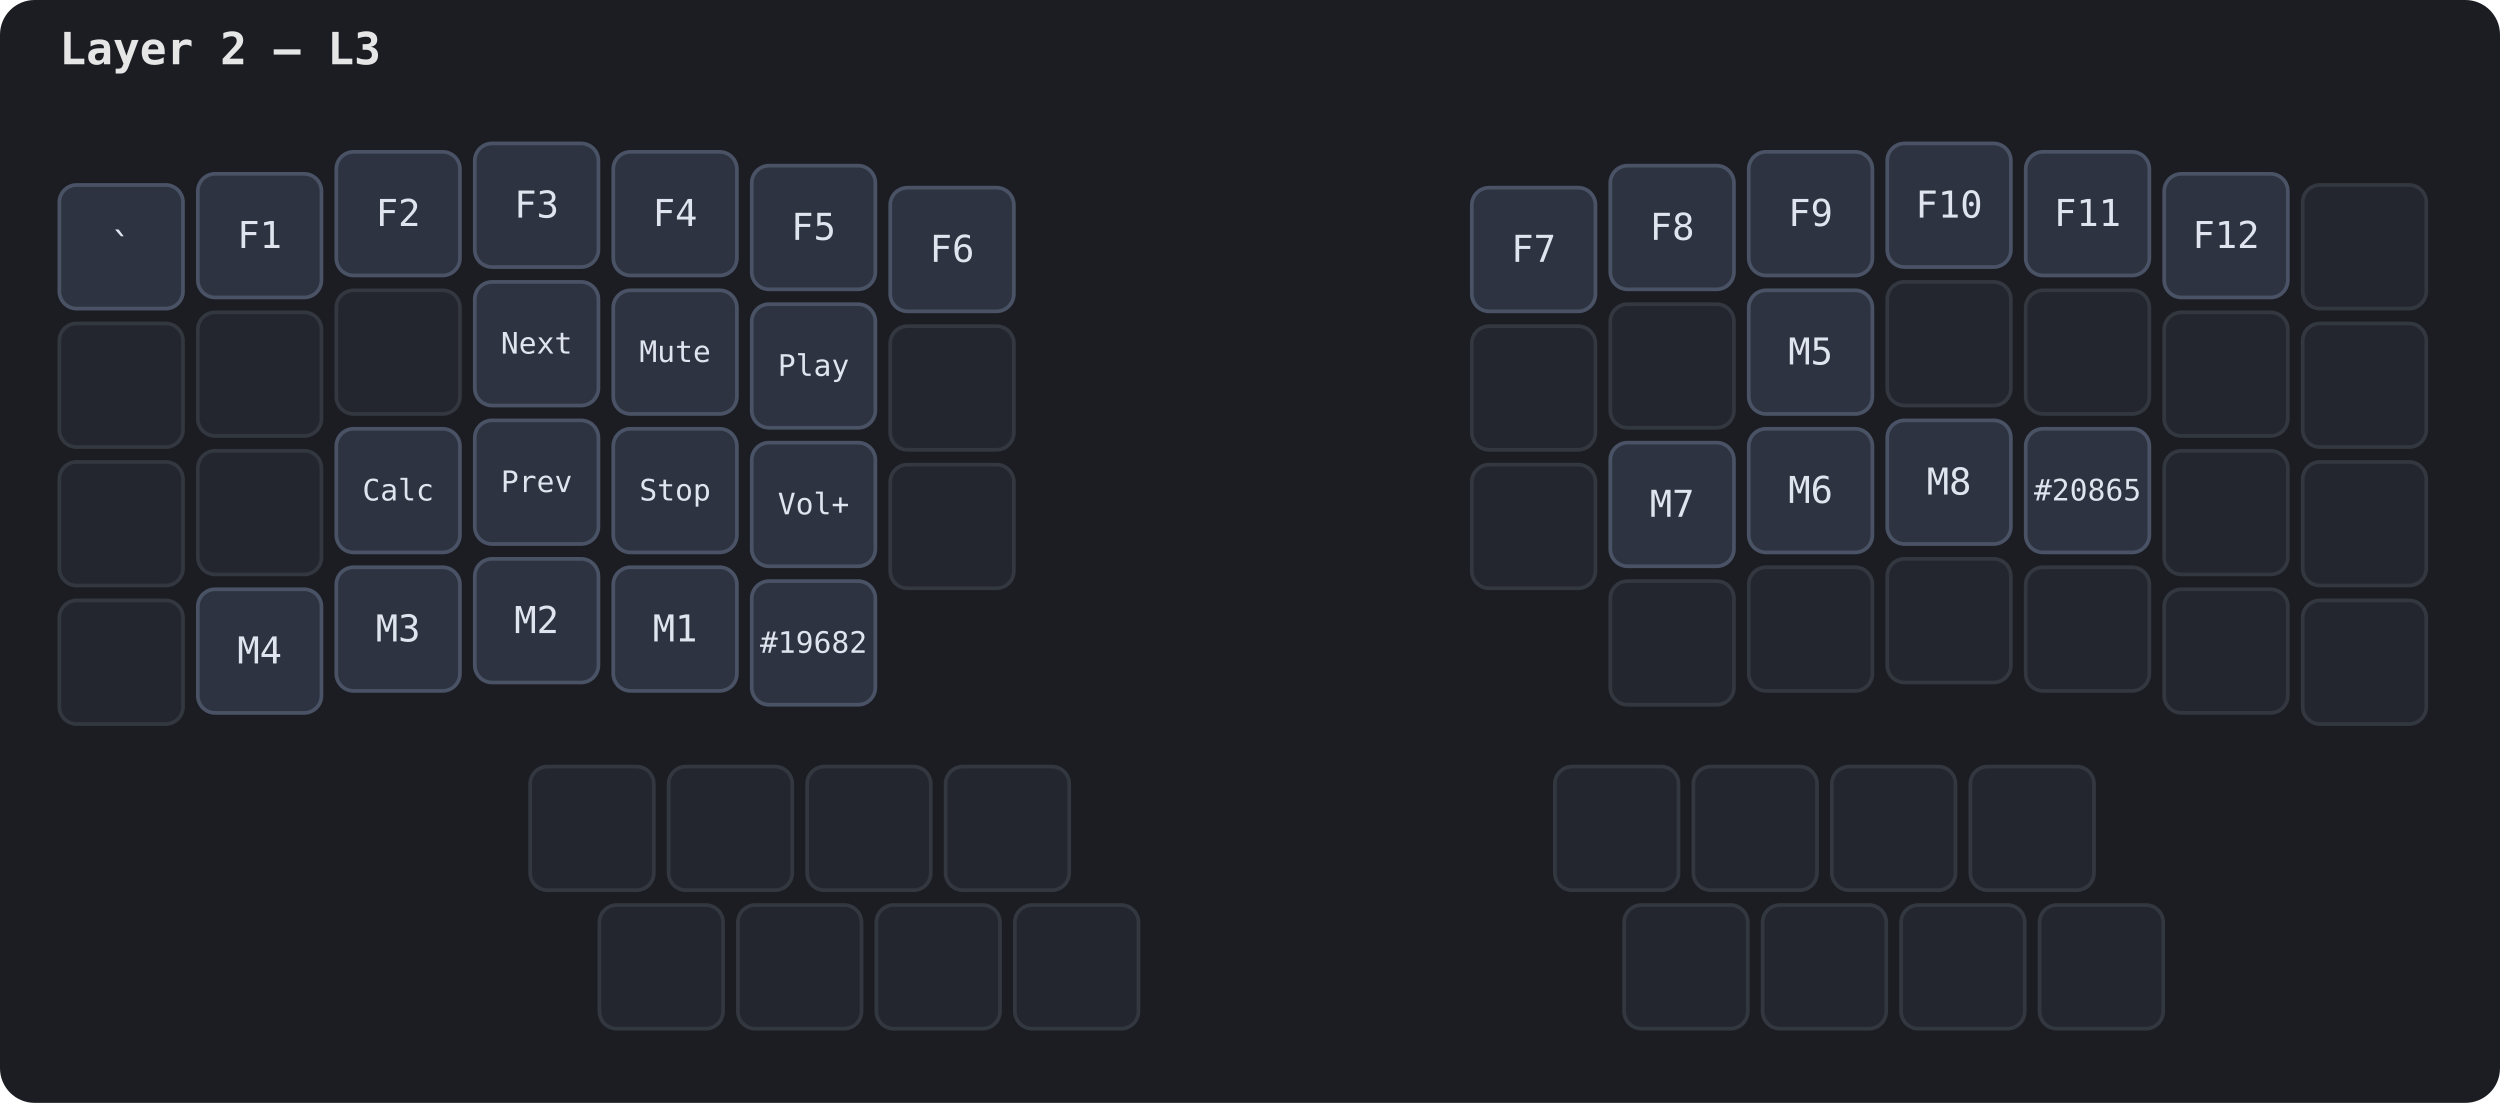
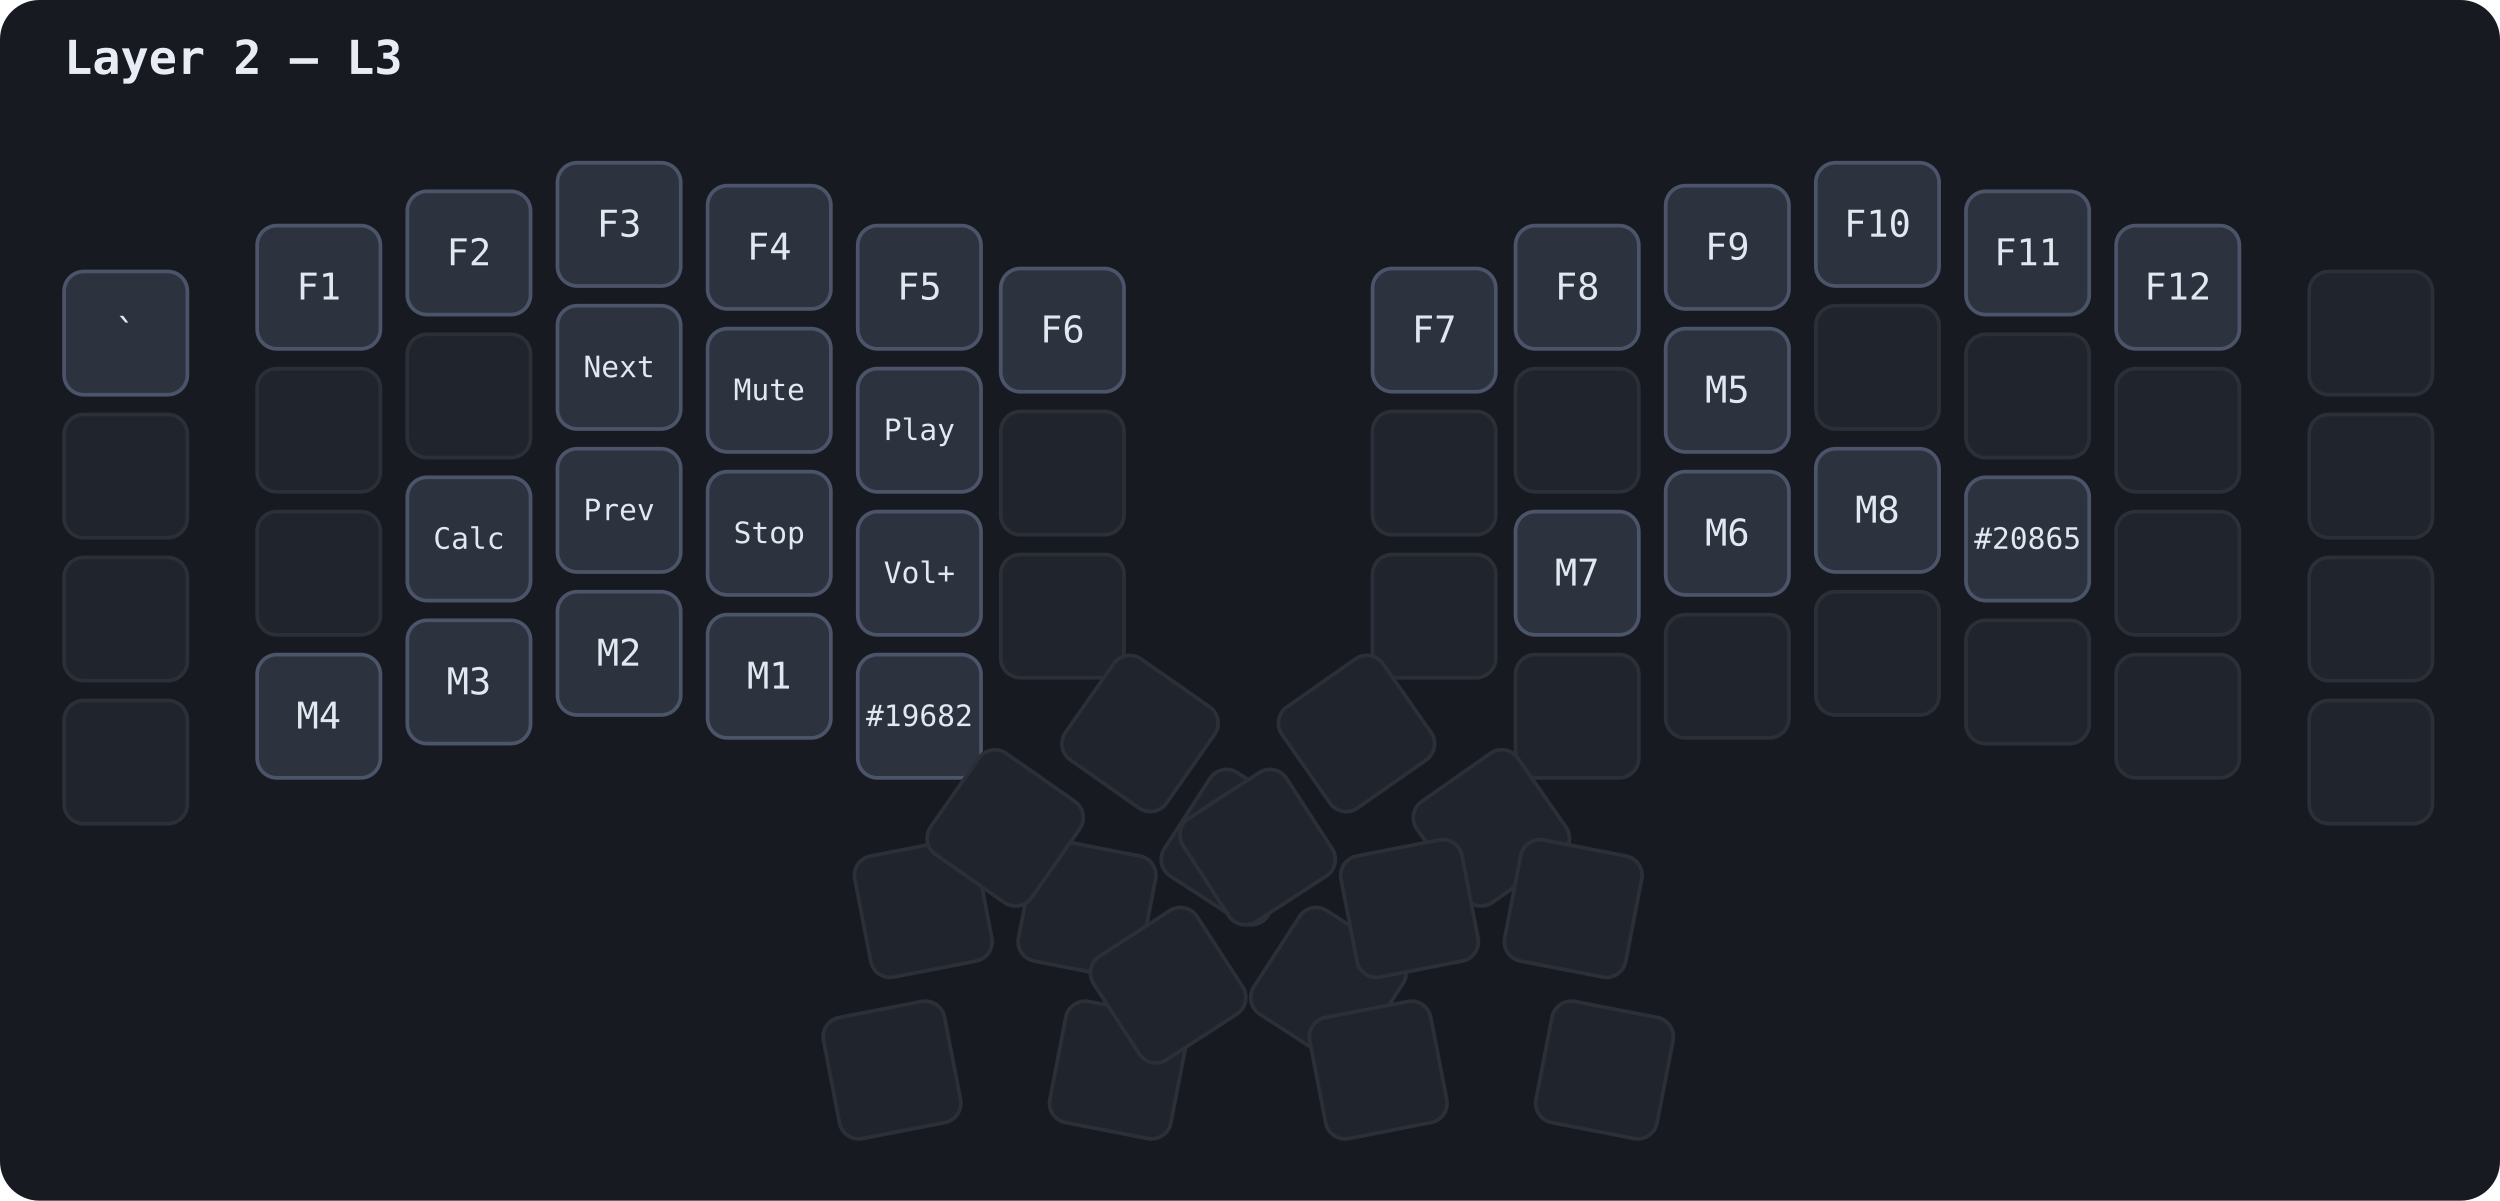
- <svg xmlns="http://www.w3.org/2000/svg" width="1011" height="446" viewBox="0 0 1011 446" font-family="ui-monospace,Menlo,monospace">
-   <rect width="1011" height="446" rx="14" fill="#1b1d23" />
-   <text x="24" y="26" fill="#e6e6e6" font-size="18" font-weight="700">Layer 2 — L3</text>
-   <rect x="24.0" y="74.8" width="50" height="50" rx="7" fill="#2d3340" stroke="#4a5265" stroke-width="1.5" />
-   <text x="49.0" y="104.8" text-anchor="middle" fill="#dfe4ee" font-size="15">`</text>
-   <rect x="80.0" y="70.3" width="50" height="50" rx="7" fill="#2d3340" stroke="#4a5265" stroke-width="1.5" />
-   <text x="105.0" y="100.3" text-anchor="middle" fill="#dfe4ee" font-size="15">F1</text>
-   <rect x="136.0" y="61.4" width="50" height="50" rx="7" fill="#2d3340" stroke="#4a5265" stroke-width="1.5" />
-   <text x="161.0" y="91.4" text-anchor="middle" fill="#dfe4ee" font-size="15">F2</text>
-   <rect x="192.0" y="58.0" width="50" height="50" rx="7" fill="#2d3340" stroke="#4a5265" stroke-width="1.5" />
-   <text x="217.0" y="88.0" text-anchor="middle" fill="#dfe4ee" font-size="15">F3</text>
-   <rect x="248.0" y="61.4" width="50" height="50" rx="7" fill="#2d3340" stroke="#4a5265" stroke-width="1.5" />
-   <text x="273.0" y="91.4" text-anchor="middle" fill="#dfe4ee" font-size="15">F4</text>
-   <rect x="304.0" y="67.0" width="50" height="50" rx="7" fill="#2d3340" stroke="#4a5265" stroke-width="1.5" />
-   <text x="329.0" y="97.0" text-anchor="middle" fill="#dfe4ee" font-size="15">F5</text>
-   <rect x="360.0" y="75.9" width="50" height="50" rx="7" fill="#2d3340" stroke="#4a5265" stroke-width="1.5" />
-   <text x="385.0" y="105.9" text-anchor="middle" fill="#dfe4ee" font-size="15">F6</text>
-   <rect x="595.2" y="75.9" width="50" height="50" rx="7" fill="#2d3340" stroke="#4a5265" stroke-width="1.5" />
-   <text x="620.2" y="105.9" text-anchor="middle" fill="#dfe4ee" font-size="15">F7</text>
-   <rect x="651.2" y="67.0" width="50" height="50" rx="7" fill="#2d3340" stroke="#4a5265" stroke-width="1.5" />
-   <text x="676.2" y="97.0" text-anchor="middle" fill="#dfe4ee" font-size="15">F8</text>
-   <rect x="707.2" y="61.4" width="50" height="50" rx="7" fill="#2d3340" stroke="#4a5265" stroke-width="1.5" />
-   <text x="732.2" y="91.4" text-anchor="middle" fill="#dfe4ee" font-size="15">F9</text>
-   <rect x="763.2" y="58.0" width="50" height="50" rx="7" fill="#2d3340" stroke="#4a5265" stroke-width="1.5" />
-   <text x="788.2" y="88.0" text-anchor="middle" fill="#dfe4ee" font-size="15">F10</text>
-   <rect x="819.2" y="61.4" width="50" height="50" rx="7" fill="#2d3340" stroke="#4a5265" stroke-width="1.5" />
-   <text x="844.2" y="91.4" text-anchor="middle" fill="#dfe4ee" font-size="15">F11</text>
-   <rect x="875.2" y="70.3" width="50" height="50" rx="7" fill="#2d3340" stroke="#4a5265" stroke-width="1.5" />
-   <text x="900.2" y="100.3" text-anchor="middle" fill="#dfe4ee" font-size="15">F12</text>
-   <rect x="931.2" y="74.8" width="50" height="50" rx="7" fill="#23262e" stroke="#33373f" stroke-width="1.5" />
-   <rect x="24.0" y="130.8" width="50" height="50" rx="7" fill="#23262e" stroke="#33373f" stroke-width="1.5" />
-   <rect x="80.0" y="126.3" width="50" height="50" rx="7" fill="#23262e" stroke="#33373f" stroke-width="1.5" />
-   <rect x="136.0" y="117.4" width="50" height="50" rx="7" fill="#23262e" stroke="#33373f" stroke-width="1.5" />
-   <rect x="192.0" y="114.0" width="50" height="50" rx="7" fill="#2d3340" stroke="#4a5265" stroke-width="1.5" />
-   <text x="217.0" y="143.0" text-anchor="middle" fill="#dfe4ee" font-size="12">Next</text>
-   <rect x="248.0" y="117.4" width="50" height="50" rx="7" fill="#2d3340" stroke="#4a5265" stroke-width="1.5" />
-   <text x="273.0" y="146.4" text-anchor="middle" fill="#dfe4ee" font-size="12">Mute</text>
-   <rect x="304.0" y="123.0" width="50" height="50" rx="7" fill="#2d3340" stroke="#4a5265" stroke-width="1.5" />
-   <text x="329.0" y="152.0" text-anchor="middle" fill="#dfe4ee" font-size="12">Play</text>
-   <rect x="360.0" y="131.9" width="50" height="50" rx="7" fill="#23262e" stroke="#33373f" stroke-width="1.5" />
-   <rect x="595.2" y="131.9" width="50" height="50" rx="7" fill="#23262e" stroke="#33373f" stroke-width="1.5" />
-   <rect x="651.2" y="123.0" width="50" height="50" rx="7" fill="#23262e" stroke="#33373f" stroke-width="1.5" />
-   <rect x="707.2" y="117.4" width="50" height="50" rx="7" fill="#2d3340" stroke="#4a5265" stroke-width="1.5" />
-   <text x="732.2" y="147.4" text-anchor="middle" fill="#dfe4ee" font-size="15">M5</text>
-   <rect x="763.2" y="114.0" width="50" height="50" rx="7" fill="#23262e" stroke="#33373f" stroke-width="1.5" />
-   <rect x="819.2" y="117.4" width="50" height="50" rx="7" fill="#23262e" stroke="#33373f" stroke-width="1.5" />
-   <rect x="875.2" y="126.3" width="50" height="50" rx="7" fill="#23262e" stroke="#33373f" stroke-width="1.5" />
-   <rect x="931.2" y="130.8" width="50" height="50" rx="7" fill="#23262e" stroke="#33373f" stroke-width="1.5" />
-   <rect x="24.0" y="186.8" width="50" height="50" rx="7" fill="#23262e" stroke="#33373f" stroke-width="1.5" />
-   <rect x="80.0" y="182.3" width="50" height="50" rx="7" fill="#23262e" stroke="#33373f" stroke-width="1.5" />
-   <rect x="136.0" y="173.4" width="50" height="50" rx="7" fill="#2d3340" stroke="#4a5265" stroke-width="1.5" />
-   <text x="161.0" y="202.4" text-anchor="middle" fill="#dfe4ee" font-size="12">Calc</text>
-   <rect x="192.0" y="170.0" width="50" height="50" rx="7" fill="#2d3340" stroke="#4a5265" stroke-width="1.5" />
-   <text x="217.0" y="199.0" text-anchor="middle" fill="#dfe4ee" font-size="12">Prev</text>
-   <rect x="248.0" y="173.4" width="50" height="50" rx="7" fill="#2d3340" stroke="#4a5265" stroke-width="1.5" />
-   <text x="273.0" y="202.4" text-anchor="middle" fill="#dfe4ee" font-size="12">Stop</text>
-   <rect x="304.0" y="179.0" width="50" height="50" rx="7" fill="#2d3340" stroke="#4a5265" stroke-width="1.5" />
-   <text x="329.0" y="208.0" text-anchor="middle" fill="#dfe4ee" font-size="12">Vol+</text>
-   <rect x="360.0" y="187.9" width="50" height="50" rx="7" fill="#23262e" stroke="#33373f" stroke-width="1.5" />
-   <rect x="595.2" y="187.9" width="50" height="50" rx="7" fill="#23262e" stroke="#33373f" stroke-width="1.5" />
-   <rect x="651.2" y="179.0" width="50" height="50" rx="7" fill="#2d3340" stroke="#4a5265" stroke-width="1.5" />
-   <text x="676.2" y="209.0" text-anchor="middle" fill="#dfe4ee" font-size="15">M7</text>
-   <rect x="707.2" y="173.4" width="50" height="50" rx="7" fill="#2d3340" stroke="#4a5265" stroke-width="1.5" />
-   <text x="732.2" y="203.4" text-anchor="middle" fill="#dfe4ee" font-size="15">M6</text>
-   <rect x="763.2" y="170.0" width="50" height="50" rx="7" fill="#2d3340" stroke="#4a5265" stroke-width="1.5" />
-   <text x="788.2" y="200.0" text-anchor="middle" fill="#dfe4ee" font-size="15">M8</text>
-   <rect x="819.2" y="173.4" width="50" height="50" rx="7" fill="#2d3340" stroke="#4a5265" stroke-width="1.5" />
-   <text x="844.2" y="202.4" text-anchor="middle" fill="#dfe4ee" font-size="12">#20865</text>
-   <rect x="875.2" y="182.3" width="50" height="50" rx="7" fill="#23262e" stroke="#33373f" stroke-width="1.5" />
-   <rect x="931.2" y="186.8" width="50" height="50" rx="7" fill="#23262e" stroke="#33373f" stroke-width="1.5" />
-   <rect x="24.0" y="242.8" width="50" height="50" rx="7" fill="#23262e" stroke="#33373f" stroke-width="1.5" />
-   <rect x="80.0" y="238.3" width="50" height="50" rx="7" fill="#2d3340" stroke="#4a5265" stroke-width="1.5" />
-   <text x="105.0" y="268.3" text-anchor="middle" fill="#dfe4ee" font-size="15">M4</text>
-   <rect x="136.0" y="229.4" width="50" height="50" rx="7" fill="#2d3340" stroke="#4a5265" stroke-width="1.5" />
-   <text x="161.0" y="259.4" text-anchor="middle" fill="#dfe4ee" font-size="15">M3</text>
-   <rect x="192.0" y="226.0" width="50" height="50" rx="7" fill="#2d3340" stroke="#4a5265" stroke-width="1.5" />
-   <text x="217.0" y="256.0" text-anchor="middle" fill="#dfe4ee" font-size="15">M2</text>
-   <rect x="248.0" y="229.4" width="50" height="50" rx="7" fill="#2d3340" stroke="#4a5265" stroke-width="1.5" />
-   <text x="273.0" y="259.4" text-anchor="middle" fill="#dfe4ee" font-size="15">M1</text>
-   <rect x="304.0" y="235.0" width="50" height="50" rx="7" fill="#2d3340" stroke="#4a5265" stroke-width="1.5" />
-   <text x="329.0" y="264.0" text-anchor="middle" fill="#dfe4ee" font-size="12">#19682</text>
-   <rect x="651.2" y="235.0" width="50" height="50" rx="7" fill="#23262e" stroke="#33373f" stroke-width="1.5" />
-   <rect x="707.2" y="229.4" width="50" height="50" rx="7" fill="#23262e" stroke="#33373f" stroke-width="1.5" />
-   <rect x="763.2" y="226.0" width="50" height="50" rx="7" fill="#23262e" stroke="#33373f" stroke-width="1.5" />
-   <rect x="819.2" y="229.4" width="50" height="50" rx="7" fill="#23262e" stroke="#33373f" stroke-width="1.5" />
-   <rect x="875.2" y="238.3" width="50" height="50" rx="7" fill="#23262e" stroke="#33373f" stroke-width="1.5" />
-   <rect x="931.2" y="242.8" width="50" height="50" rx="7" fill="#23262e" stroke="#33373f" stroke-width="1.5" />
-   <rect x="214.4" y="310.0" width="50" height="50" rx="7" fill="#23262e" stroke="#33373f" stroke-width="1.5" />
-   <rect x="270.4" y="310.0" width="50" height="50" rx="7" fill="#23262e" stroke="#33373f" stroke-width="1.5" />
-   <rect x="326.4" y="310.0" width="50" height="50" rx="7" fill="#23262e" stroke="#33373f" stroke-width="1.5" />
-   <rect x="382.4" y="310.0" width="50" height="50" rx="7" fill="#23262e" stroke="#33373f" stroke-width="1.5" />
-   <rect x="242.4" y="366.0" width="50" height="50" rx="7" fill="#23262e" stroke="#33373f" stroke-width="1.5" />
-   <rect x="298.4" y="366.0" width="50" height="50" rx="7" fill="#23262e" stroke="#33373f" stroke-width="1.5" />
-   <rect x="354.4" y="366.0" width="50" height="50" rx="7" fill="#23262e" stroke="#33373f" stroke-width="1.5" />
-   <rect x="410.4" y="366.0" width="50" height="50" rx="7" fill="#23262e" stroke="#33373f" stroke-width="1.5" />
-   <rect x="796.8" y="310.0" width="50" height="50" rx="7" fill="#23262e" stroke="#33373f" stroke-width="1.5" />
-   <rect x="740.8" y="310.0" width="50" height="50" rx="7" fill="#23262e" stroke="#33373f" stroke-width="1.5" />
-   <rect x="684.8" y="310.0" width="50" height="50" rx="7" fill="#23262e" stroke="#33373f" stroke-width="1.5" />
-   <rect x="628.8" y="310.0" width="50" height="50" rx="7" fill="#23262e" stroke="#33373f" stroke-width="1.5" />
-   <rect x="824.8" y="366.0" width="50" height="50" rx="7" fill="#23262e" stroke="#33373f" stroke-width="1.5" />
-   <rect x="768.8" y="366.0" width="50" height="50" rx="7" fill="#23262e" stroke="#33373f" stroke-width="1.5" />
-   <rect x="712.8" y="366.0" width="50" height="50" rx="7" fill="#23262e" stroke="#33373f" stroke-width="1.5" />
-   <rect x="656.8" y="366.0" width="50" height="50" rx="7" fill="#23262e" stroke="#33373f" stroke-width="1.5" />
+ <svg xmlns="http://www.w3.org/2000/svg" width="1014" height="487" viewBox="0 0 1014 487" font-family="ui-monospace,Menlo,monospace">
+   <rect width="1014" height="487" rx="16" fill="#171a20" />
+   <text x="26" y="30" fill="#e8ecf4" font-size="19" font-weight="700">Layer 2 — L3</text>
+   <rect x="26.0" y="110.1" width="50" height="50" rx="8" fill="#2c333f" stroke="#4b5468" stroke-width="1.5" />
+   <text x="51.0" y="140.1" text-anchor="middle" fill="#e2e7f0" font-size="15">`</text>
+   <rect x="104.3" y="91.5" width="50" height="50" rx="8" fill="#2c333f" stroke="#4b5468" stroke-width="1.5" />
+   <text x="129.3" y="121.5" text-anchor="middle" fill="#e2e7f0" font-size="15">F1</text>
+   <rect x="165.2" y="77.6" width="50" height="50" rx="8" fill="#2c333f" stroke="#4b5468" stroke-width="1.5" />
+   <text x="190.2" y="107.6" text-anchor="middle" fill="#e2e7f0" font-size="15">F2</text>
+   <rect x="226.1" y="66.0" width="50" height="50" rx="8" fill="#2c333f" stroke="#4b5468" stroke-width="1.5" />
+   <text x="251.1" y="96.0" text-anchor="middle" fill="#e2e7f0" font-size="15">F3</text>
+   <rect x="287.0" y="75.3" width="50" height="50" rx="8" fill="#2c333f" stroke="#4b5468" stroke-width="1.5" />
+   <text x="312.0" y="105.3" text-anchor="middle" fill="#e2e7f0" font-size="15">F4</text>
+   <rect x="347.9" y="91.5" width="50" height="50" rx="8" fill="#2c333f" stroke="#4b5468" stroke-width="1.5" />
+   <text x="372.9" y="121.5" text-anchor="middle" fill="#e2e7f0" font-size="15">F5</text>
+   <rect x="405.9" y="108.9" width="50" height="50" rx="8" fill="#2c333f" stroke="#4b5468" stroke-width="1.5" />
+   <text x="430.9" y="138.9" text-anchor="middle" fill="#e2e7f0" font-size="15">F6</text>
+   <rect x="556.7" y="108.9" width="50" height="50" rx="8" fill="#2c333f" stroke="#4b5468" stroke-width="1.5" />
+   <text x="581.7" y="138.9" text-anchor="middle" fill="#e2e7f0" font-size="15">F7</text>
+   <rect x="614.7" y="91.5" width="50" height="50" rx="8" fill="#2c333f" stroke="#4b5468" stroke-width="1.5" />
+   <text x="639.7" y="121.5" text-anchor="middle" fill="#e2e7f0" font-size="15">F8</text>
+   <rect x="675.6" y="75.3" width="50" height="50" rx="8" fill="#2c333f" stroke="#4b5468" stroke-width="1.5" />
+   <text x="700.6" y="105.3" text-anchor="middle" fill="#e2e7f0" font-size="15">F9</text>
+   <rect x="736.5" y="66.0" width="50" height="50" rx="8" fill="#2c333f" stroke="#4b5468" stroke-width="1.5" />
+   <text x="761.5" y="96.0" text-anchor="middle" fill="#e2e7f0" font-size="15">F10</text>
+   <rect x="797.4" y="77.6" width="50" height="50" rx="8" fill="#2c333f" stroke="#4b5468" stroke-width="1.5" />
+   <text x="822.4" y="107.6" text-anchor="middle" fill="#e2e7f0" font-size="15">F11</text>
+   <rect x="858.3" y="91.5" width="50" height="50" rx="8" fill="#2c333f" stroke="#4b5468" stroke-width="1.5" />
+   <text x="883.3" y="121.5" text-anchor="middle" fill="#e2e7f0" font-size="15">F12</text>
+   <rect x="936.6" y="110.1" width="50" height="50" rx="8" fill="#20242d" stroke="#2b2f38" stroke-width="1.5" />
+   <rect x="26.0" y="168.1" width="50" height="50" rx="8" fill="#20242d" stroke="#2b2f38" stroke-width="1.5" />
+   <rect x="104.3" y="149.5" width="50" height="50" rx="8" fill="#20242d" stroke="#2b2f38" stroke-width="1.5" />
+   <rect x="165.2" y="135.6" width="50" height="50" rx="8" fill="#20242d" stroke="#2b2f38" stroke-width="1.5" />
+   <rect x="226.1" y="124.0" width="50" height="50" rx="8" fill="#2c333f" stroke="#4b5468" stroke-width="1.5" />
+   <text x="251.1" y="153.0" text-anchor="middle" fill="#e2e7f0" font-size="12">Next</text>
+   <rect x="287.0" y="133.3" width="50" height="50" rx="8" fill="#2c333f" stroke="#4b5468" stroke-width="1.5" />
+   <text x="312.0" y="162.3" text-anchor="middle" fill="#e2e7f0" font-size="12">Mute</text>
+   <rect x="347.9" y="149.5" width="50" height="50" rx="8" fill="#2c333f" stroke="#4b5468" stroke-width="1.5" />
+   <text x="372.9" y="178.5" text-anchor="middle" fill="#e2e7f0" font-size="12">Play</text>
+   <rect x="405.9" y="166.9" width="50" height="50" rx="8" fill="#20242d" stroke="#2b2f38" stroke-width="1.5" />
+   <rect x="556.7" y="166.9" width="50" height="50" rx="8" fill="#20242d" stroke="#2b2f38" stroke-width="1.5" />
+   <rect x="614.7" y="149.5" width="50" height="50" rx="8" fill="#20242d" stroke="#2b2f38" stroke-width="1.5" />
+   <rect x="675.6" y="133.3" width="50" height="50" rx="8" fill="#2c333f" stroke="#4b5468" stroke-width="1.5" />
+   <text x="700.6" y="163.3" text-anchor="middle" fill="#e2e7f0" font-size="15">M5</text>
+   <rect x="736.5" y="124.0" width="50" height="50" rx="8" fill="#20242d" stroke="#2b2f38" stroke-width="1.5" />
+   <rect x="797.4" y="135.6" width="50" height="50" rx="8" fill="#20242d" stroke="#2b2f38" stroke-width="1.5" />
+   <rect x="858.3" y="149.5" width="50" height="50" rx="8" fill="#20242d" stroke="#2b2f38" stroke-width="1.5" />
+   <rect x="936.6" y="168.1" width="50" height="50" rx="8" fill="#20242d" stroke="#2b2f38" stroke-width="1.5" />
+   <rect x="26.0" y="226.1" width="50" height="50" rx="8" fill="#20242d" stroke="#2b2f38" stroke-width="1.5" />
+   <rect x="104.3" y="207.5" width="50" height="50" rx="8" fill="#20242d" stroke="#2b2f38" stroke-width="1.5" />
+   <rect x="165.2" y="193.6" width="50" height="50" rx="8" fill="#2c333f" stroke="#4b5468" stroke-width="1.5" />
+   <text x="190.2" y="222.6" text-anchor="middle" fill="#e2e7f0" font-size="12">Calc</text>
+   <rect x="226.1" y="182.0" width="50" height="50" rx="8" fill="#2c333f" stroke="#4b5468" stroke-width="1.5" />
+   <text x="251.1" y="211.0" text-anchor="middle" fill="#e2e7f0" font-size="12">Prev</text>
+   <rect x="287.0" y="191.3" width="50" height="50" rx="8" fill="#2c333f" stroke="#4b5468" stroke-width="1.5" />
+   <text x="312.0" y="220.3" text-anchor="middle" fill="#e2e7f0" font-size="12">Stop</text>
+   <rect x="347.9" y="207.5" width="50" height="50" rx="8" fill="#2c333f" stroke="#4b5468" stroke-width="1.5" />
+   <text x="372.9" y="236.5" text-anchor="middle" fill="#e2e7f0" font-size="12">Vol+</text>
+   <rect x="405.9" y="224.9" width="50" height="50" rx="8" fill="#20242d" stroke="#2b2f38" stroke-width="1.5" />
+   <rect x="556.7" y="224.9" width="50" height="50" rx="8" fill="#20242d" stroke="#2b2f38" stroke-width="1.5" />
+   <rect x="614.7" y="207.5" width="50" height="50" rx="8" fill="#2c333f" stroke="#4b5468" stroke-width="1.5" />
+   <text x="639.7" y="237.5" text-anchor="middle" fill="#e2e7f0" font-size="15">M7</text>
+   <rect x="675.6" y="191.3" width="50" height="50" rx="8" fill="#2c333f" stroke="#4b5468" stroke-width="1.5" />
+   <text x="700.6" y="221.3" text-anchor="middle" fill="#e2e7f0" font-size="15">M6</text>
+   <rect x="736.5" y="182.0" width="50" height="50" rx="8" fill="#2c333f" stroke="#4b5468" stroke-width="1.5" />
+   <text x="761.5" y="212.0" text-anchor="middle" fill="#e2e7f0" font-size="15">M8</text>
+   <rect x="797.4" y="193.6" width="50" height="50" rx="8" fill="#2c333f" stroke="#4b5468" stroke-width="1.5" />
+   <text x="822.4" y="222.6" text-anchor="middle" fill="#e2e7f0" font-size="12">#20865</text>
+   <rect x="858.3" y="207.5" width="50" height="50" rx="8" fill="#20242d" stroke="#2b2f38" stroke-width="1.5" />
+   <rect x="936.6" y="226.1" width="50" height="50" rx="8" fill="#20242d" stroke="#2b2f38" stroke-width="1.5" />
+   <rect x="26.0" y="284.1" width="50" height="50" rx="8" fill="#20242d" stroke="#2b2f38" stroke-width="1.5" />
+   <rect x="104.3" y="265.5" width="50" height="50" rx="8" fill="#2c333f" stroke="#4b5468" stroke-width="1.5" />
+   <text x="129.3" y="295.5" text-anchor="middle" fill="#e2e7f0" font-size="15">M4</text>
+   <rect x="165.2" y="251.6" width="50" height="50" rx="8" fill="#2c333f" stroke="#4b5468" stroke-width="1.5" />
+   <text x="190.2" y="281.6" text-anchor="middle" fill="#e2e7f0" font-size="15">M3</text>
+   <rect x="226.1" y="240.0" width="50" height="50" rx="8" fill="#2c333f" stroke="#4b5468" stroke-width="1.5" />
+   <text x="251.1" y="270.0" text-anchor="middle" fill="#e2e7f0" font-size="15">M2</text>
+   <rect x="287.0" y="249.3" width="50" height="50" rx="8" fill="#2c333f" stroke="#4b5468" stroke-width="1.5" />
+   <text x="312.0" y="279.3" text-anchor="middle" fill="#e2e7f0" font-size="15">M1</text>
+   <rect x="347.9" y="265.5" width="50" height="50" rx="8" fill="#2c333f" stroke="#4b5468" stroke-width="1.5" />
+   <text x="372.9" y="294.5" text-anchor="middle" fill="#e2e7f0" font-size="12">#19682</text>
+   <rect x="614.7" y="265.5" width="50" height="50" rx="8" fill="#20242d" stroke="#2b2f38" stroke-width="1.5" />
+   <rect x="675.6" y="249.3" width="50" height="50" rx="8" fill="#20242d" stroke="#2b2f38" stroke-width="1.5" />
+   <rect x="736.5" y="240.0" width="50" height="50" rx="8" fill="#20242d" stroke="#2b2f38" stroke-width="1.5" />
+   <rect x="797.4" y="251.6" width="50" height="50" rx="8" fill="#20242d" stroke="#2b2f38" stroke-width="1.5" />
+   <rect x="858.3" y="265.5" width="50" height="50" rx="8" fill="#20242d" stroke="#2b2f38" stroke-width="1.5" />
+   <rect x="936.6" y="284.1" width="50" height="50" rx="8" fill="#20242d" stroke="#2b2f38" stroke-width="1.5" />
+   <rect x="349.5" y="343.5" width="50" height="50" rx="8" fill="#20242d" stroke="#2b2f38" stroke-width="1.5" transform="rotate(-11.0 374.5 368.5)" />
+   <rect x="415.9" y="343.5" width="50" height="50" rx="8" fill="#20242d" stroke="#2b2f38" stroke-width="1.5" transform="rotate(11.0 440.9 368.5)" />
+   <rect x="477.5" y="318.6" width="50" height="50" rx="8" fill="#20242d" stroke="#2b2f38" stroke-width="1.5" transform="rotate(33.0 502.5 343.6)" />
+   <rect x="525.2" y="272.5" width="50" height="50" rx="8" fill="#20242d" stroke="#2b2f38" stroke-width="1.5" transform="rotate(55.0 550.2 297.5)" />
+   <rect x="336.8" y="409.0" width="50" height="50" rx="8" fill="#20242d" stroke="#2b2f38" stroke-width="1.5" transform="rotate(-11.0 361.8 434.0)" />
+   <rect x="428.6" y="409.0" width="50" height="50" rx="8" fill="#20242d" stroke="#2b2f38" stroke-width="1.5" transform="rotate(11.0 453.6 434.0)" />
+   <rect x="513.8" y="374.6" width="50" height="50" rx="8" fill="#20242d" stroke="#2b2f38" stroke-width="1.5" transform="rotate(33.0 538.8 399.6)" />
+   <rect x="579.9" y="310.8" width="50" height="50" rx="8" fill="#20242d" stroke="#2b2f38" stroke-width="1.5" transform="rotate(55.0 604.9 335.8)" />
+   <rect x="613.1" y="343.5" width="50" height="50" rx="8" fill="#20242d" stroke="#2b2f38" stroke-width="1.5" transform="rotate(11.0 638.1 368.5)" />
+   <rect x="546.7" y="343.5" width="50" height="50" rx="8" fill="#20242d" stroke="#2b2f38" stroke-width="1.5" transform="rotate(-11.0 571.7 368.5)" />
+   <rect x="485.1" y="318.6" width="50" height="50" rx="8" fill="#20242d" stroke="#2b2f38" stroke-width="1.5" transform="rotate(-33.0 510.1 343.6)" />
+   <rect x="437.4" y="272.5" width="50" height="50" rx="8" fill="#20242d" stroke="#2b2f38" stroke-width="1.5" transform="rotate(-55.0 462.4 297.5)" />
+   <rect x="625.8" y="409.0" width="50" height="50" rx="8" fill="#20242d" stroke="#2b2f38" stroke-width="1.5" transform="rotate(11.0 650.8 434.0)" />
+   <rect x="534.0" y="409.0" width="50" height="50" rx="8" fill="#20242d" stroke="#2b2f38" stroke-width="1.5" transform="rotate(-11.0 559.0 434.0)" />
+   <rect x="448.8" y="374.6" width="50" height="50" rx="8" fill="#20242d" stroke="#2b2f38" stroke-width="1.5" transform="rotate(-33.0 473.8 399.6)" />
+   <rect x="382.7" y="310.8" width="50" height="50" rx="8" fill="#20242d" stroke="#2b2f38" stroke-width="1.5" transform="rotate(-55.0 407.7 335.8)" />
</svg>
